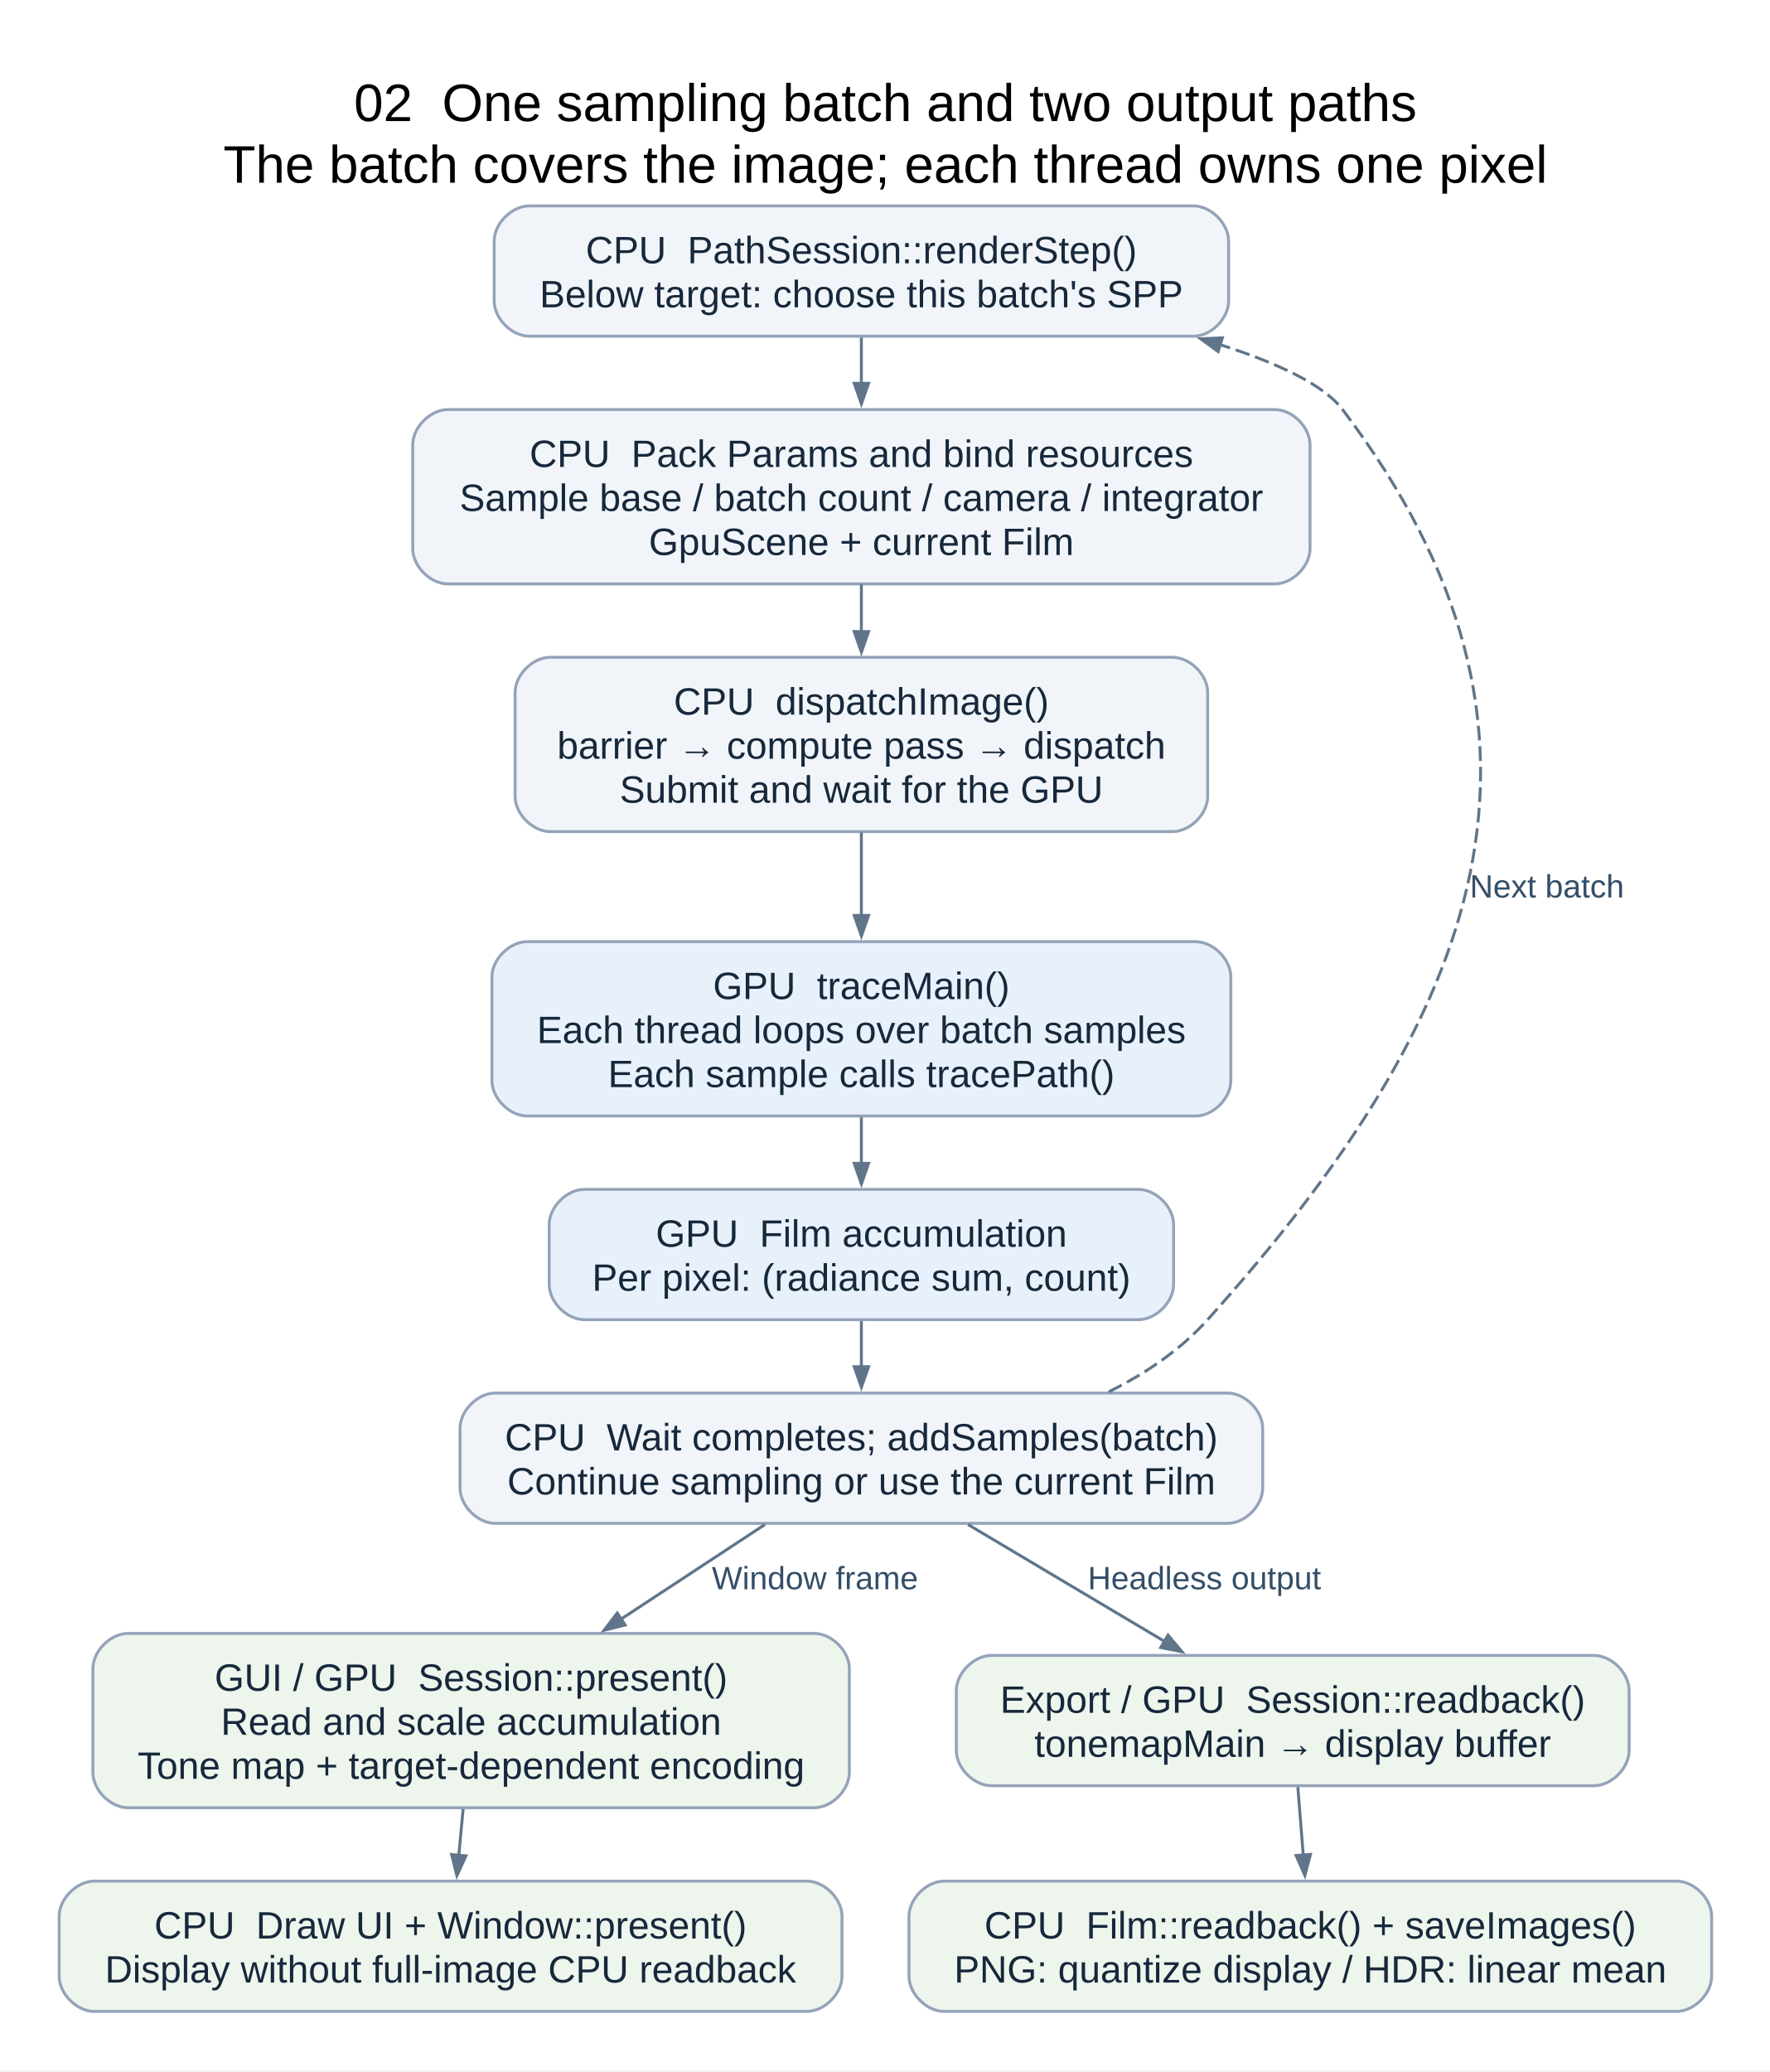
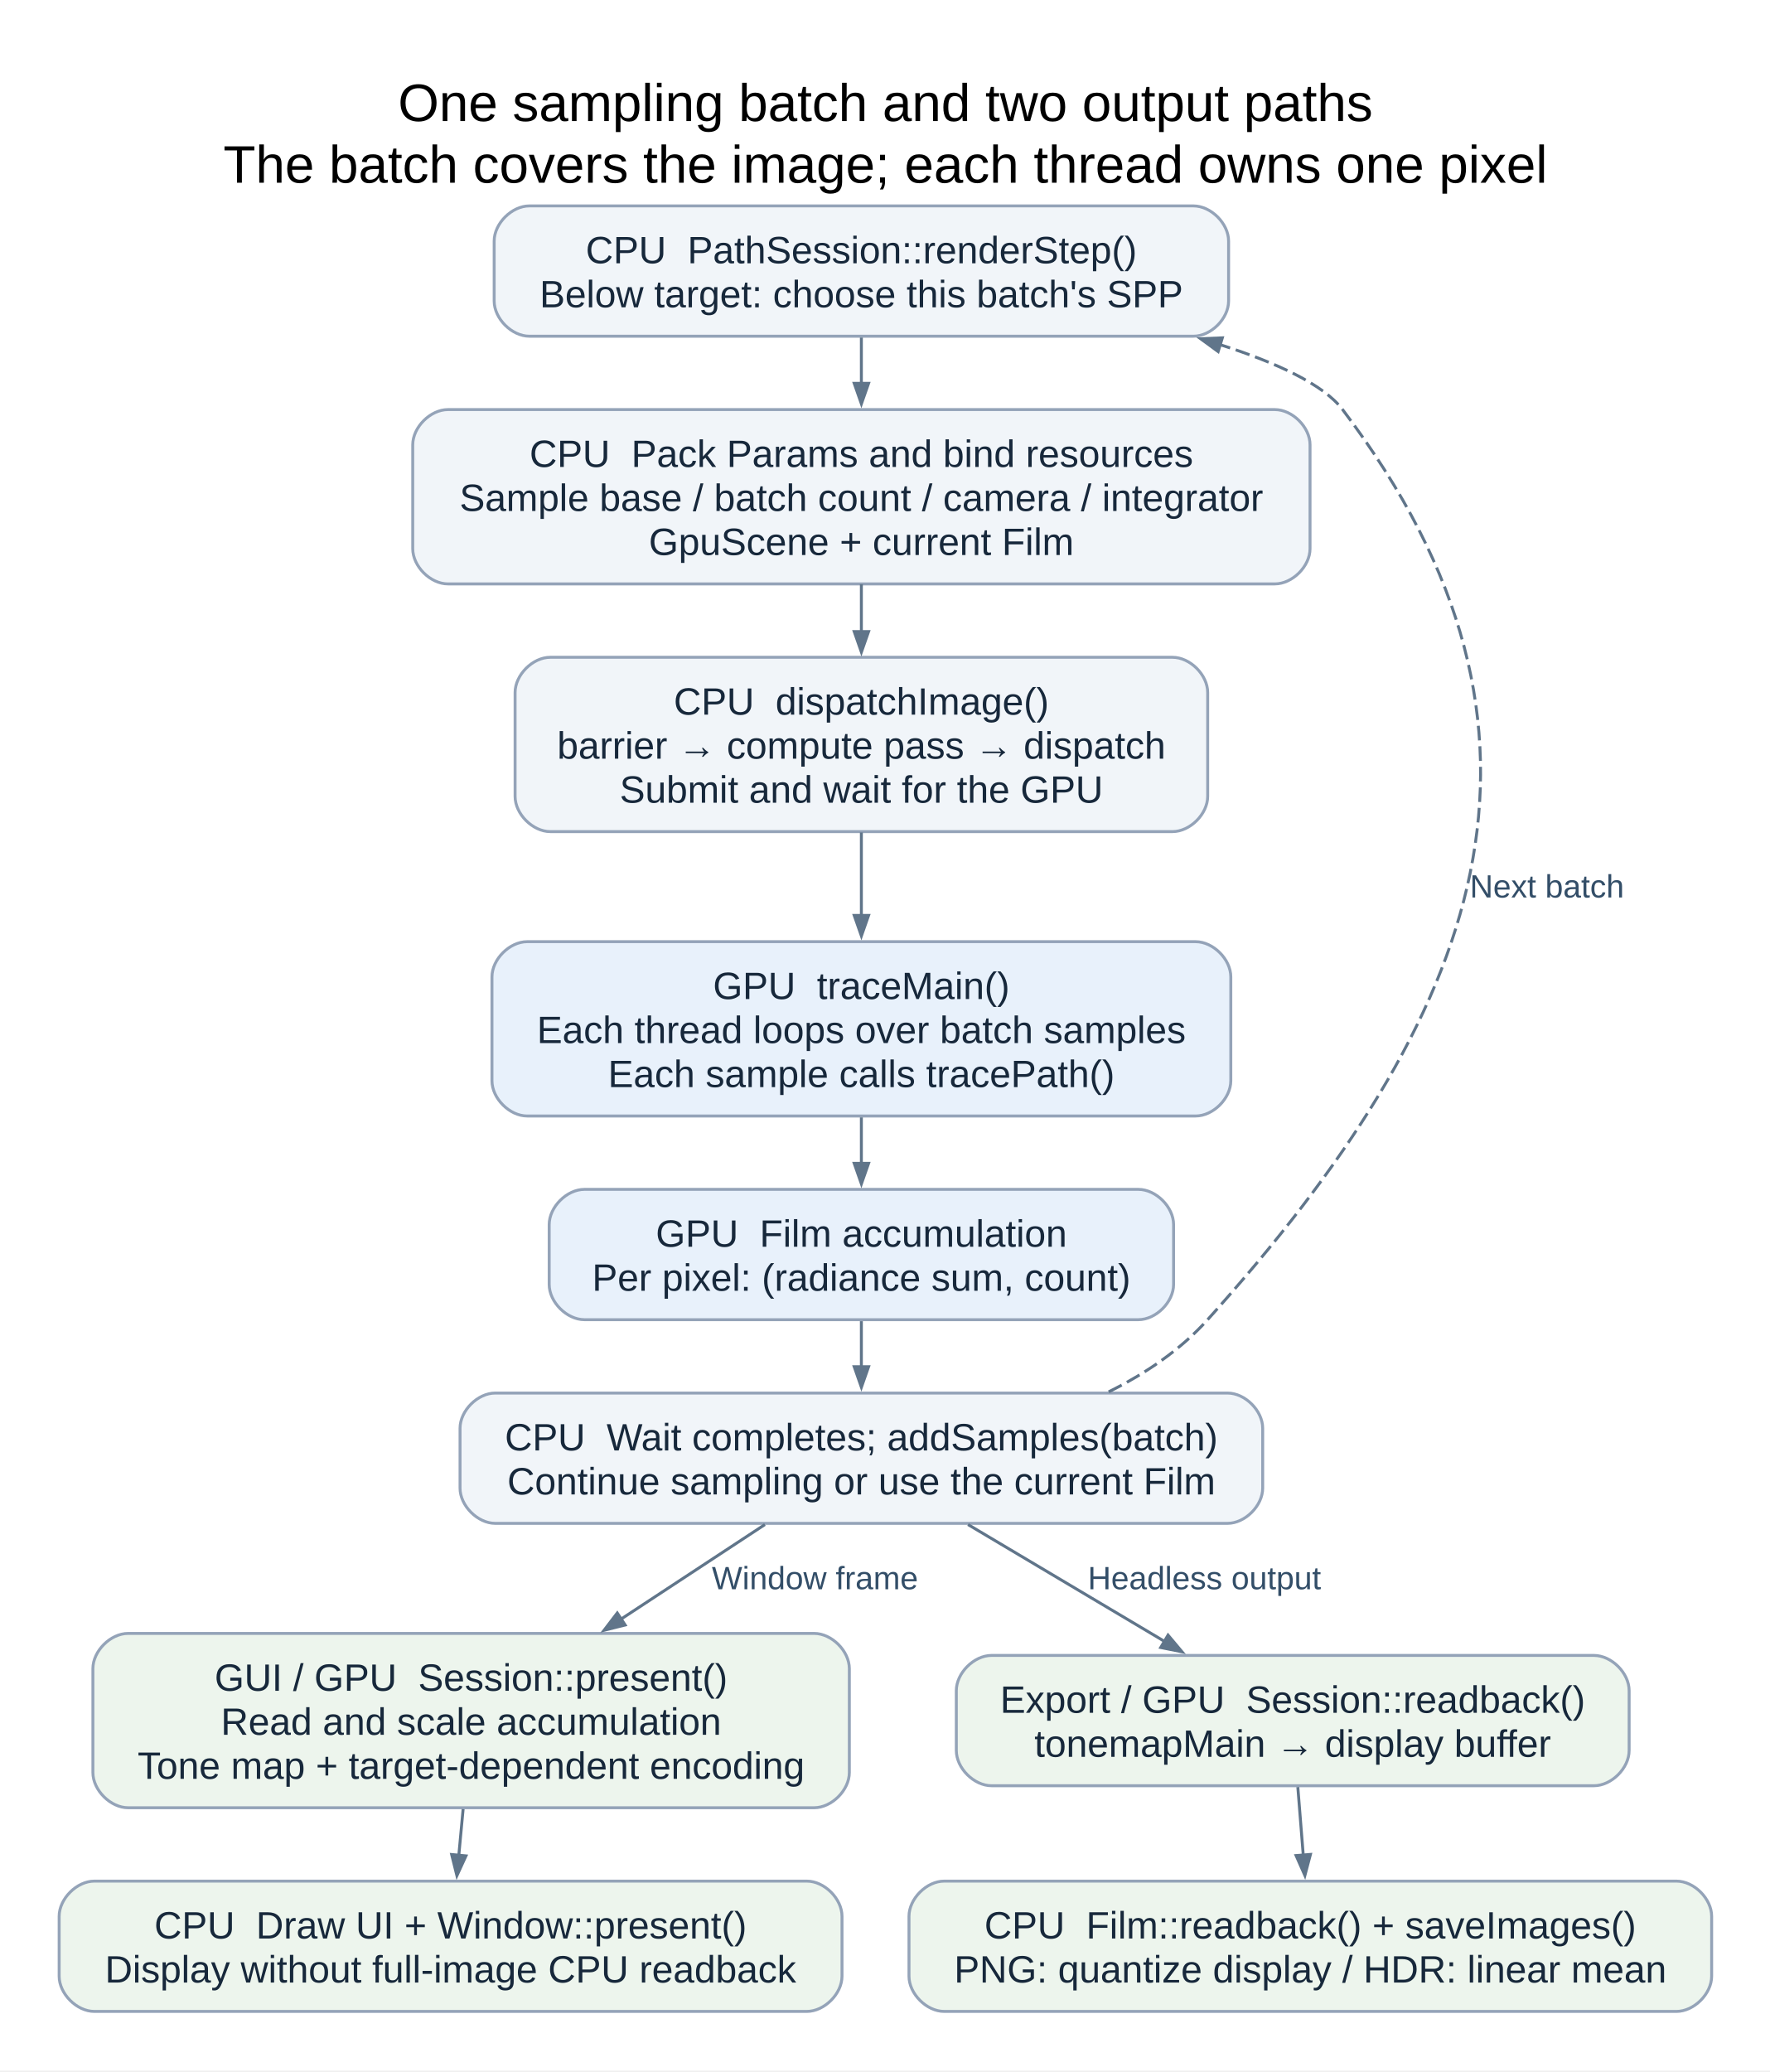
<svg xmlns="http://www.w3.org/2000/svg" width="603pt" height="706pt" viewBox="0.00 0.00 603.00 706.00">
  <g id="graph0" class="graph" transform="scale(1 1) rotate(0) translate(20.16 685.36)">
    <polygon fill="#ffffff" stroke="none" points="-20.16,20.16 -20.16,-685.36 583.32,-685.36 583.32,20.16 -20.16,20.16" />
-     <text xml:space="preserve" text-anchor="middle" x="281.58" y="-644.1" font-family="Arial" font-size="18.00">02  One sampling batch and two output paths</text>
+     <text xml:space="preserve" text-anchor="middle" x="281.58" y="-644.1" font-family="Arial" font-size="18.00">One sampling batch and two output paths</text>
    <text xml:space="preserve" text-anchor="middle" x="281.58" y="-623.1" font-family="Arial" font-size="18.00">The batch covers the image; each thread owns one pixel</text>
    <g id="node1" class="node">
      <path fill="#f1f5f9" stroke="#94a3b8" d="M386.54,-615.2C386.54,-615.2 160.25,-615.2 160.25,-615.2 154.25,-615.2 148.25,-609.2 148.25,-603.2 148.25,-603.2 148.25,-582.8 148.25,-582.8 148.25,-576.8 154.25,-570.8 160.25,-570.8 160.25,-570.8 386.54,-570.8 386.54,-570.8 392.54,-570.8 398.54,-576.8 398.54,-582.8 398.54,-582.8 398.54,-603.2 398.54,-603.2 398.54,-609.2 392.54,-615.2 386.54,-615.2" />
      <text xml:space="preserve" text-anchor="middle" x="273.39" y="-595.65" font-family="Arial" font-size="13.00" fill="#17283b">CPU  PathSession::renderStep()</text>
      <text xml:space="preserve" text-anchor="middle" x="273.39" y="-580.65" font-family="Arial" font-size="13.00" fill="#17283b">Below target: choose this batch's SPP</text>
    </g>
    <g id="node2" class="node">
      <path fill="#f1f5f9" stroke="#94a3b8" d="M414.29,-545.8C414.29,-545.8 132.5,-545.8 132.5,-545.8 126.5,-545.8 120.5,-539.8 120.5,-533.8 120.5,-533.8 120.5,-498.4 120.5,-498.4 120.5,-492.4 126.5,-486.4 132.5,-486.4 132.5,-486.4 414.29,-486.4 414.29,-486.4 420.29,-486.4 426.29,-492.4 426.29,-498.4 426.29,-498.4 426.29,-533.8 426.29,-533.8 426.29,-539.8 420.29,-545.8 414.29,-545.8" />
      <text xml:space="preserve" text-anchor="middle" x="273.39" y="-526.25" font-family="Arial" font-size="13.00" fill="#17283b">CPU  Pack Params and bind resources</text>
      <text xml:space="preserve" text-anchor="middle" x="273.39" y="-511.25" font-family="Arial" font-size="13.00" fill="#17283b">Sample base / batch count / camera / integrator</text>
      <text xml:space="preserve" text-anchor="middle" x="273.39" y="-496.25" font-family="Arial" font-size="13.00" fill="#17283b">GpuScene + current Film</text>
    </g>
    <g id="edge1" class="edge">
      <path fill="none" stroke="#60758a" d="M273.39,-570.34C273.39,-565.4 273.39,-560.02 273.39,-554.64" />
      <polygon fill="#60758a" stroke="#60758a" points="275.85,-554.75 273.4,-547.75 270.95,-554.75 275.85,-554.75" />
    </g>
    <g id="node3" class="node">
      <path fill="#f1f5f9" stroke="#94a3b8" d="M379.41,-461.4C379.41,-461.4 167.38,-461.4 167.38,-461.4 161.38,-461.4 155.38,-455.4 155.38,-449.4 155.38,-449.4 155.38,-414 155.38,-414 155.38,-408 161.38,-402 167.38,-402 167.38,-402 379.41,-402 379.41,-402 385.41,-402 391.41,-408 391.41,-414 391.41,-414 391.41,-449.4 391.41,-449.4 391.41,-455.4 385.41,-461.4 379.41,-461.4" />
      <text xml:space="preserve" text-anchor="middle" x="273.39" y="-441.85" font-family="Arial" font-size="13.00" fill="#17283b">CPU  dispatchImage()</text>
      <text xml:space="preserve" text-anchor="middle" x="273.39" y="-426.85" font-family="Arial" font-size="13.00" fill="#17283b">barrier → compute pass → dispatch</text>
      <text xml:space="preserve" text-anchor="middle" x="273.39" y="-411.85" font-family="Arial" font-size="13.00" fill="#17283b">Submit and wait for the GPU</text>
    </g>
    <g id="edge2" class="edge">
      <path fill="none" stroke="#60758a" d="M273.39,-486.28C273.39,-481.04 273.39,-475.51 273.39,-470.07" />
      <polygon fill="#60758a" stroke="#60758a" points="275.85,-470.16 273.4,-463.16 270.95,-470.16 275.85,-470.16" />
    </g>
    <g id="node4" class="node">
      <path fill="#e8f1fb" stroke="#94a3b8" d="M387.29,-364.5C387.29,-364.5 159.5,-364.5 159.5,-364.5 153.5,-364.5 147.5,-358.5 147.5,-352.5 147.5,-352.5 147.5,-317.1 147.5,-317.1 147.5,-311.1 153.5,-305.1 159.5,-305.1 159.5,-305.1 387.29,-305.1 387.29,-305.1 393.29,-305.1 399.29,-311.1 399.29,-317.1 399.29,-317.1 399.29,-352.5 399.29,-352.5 399.29,-358.5 393.29,-364.5 387.29,-364.5" />
      <text xml:space="preserve" text-anchor="middle" x="273.39" y="-344.95" font-family="Arial" font-size="13.00" fill="#17283b">GPU  traceMain()</text>
      <text xml:space="preserve" text-anchor="middle" x="273.39" y="-329.95" font-family="Arial" font-size="13.00" fill="#17283b">Each thread loops over batch samples</text>
      <text xml:space="preserve" text-anchor="middle" x="273.39" y="-314.95" font-family="Arial" font-size="13.00" fill="#17283b">Each sample calls tracePath()</text>
    </g>
    <g id="edge3" class="edge">
      <path fill="none" stroke="#60758a" d="M273.39,-401.71C273.39,-392.78 273.39,-382.82 273.39,-373.39" />
      <polygon fill="#60758a" stroke="#60758a" points="275.85,-373.45 273.4,-366.45 270.95,-373.45 275.85,-373.45" />
    </g>
    <g id="node5" class="node">
      <path fill="#e8f1fb" stroke="#94a3b8" d="M367.79,-280.1C367.79,-280.1 179,-280.1 179,-280.1 173,-280.1 167,-274.1 167,-268.1 167,-268.1 167,-247.7 167,-247.7 167,-241.7 173,-235.7 179,-235.7 179,-235.7 367.79,-235.7 367.79,-235.7 373.79,-235.7 379.79,-241.7 379.79,-247.7 379.79,-247.7 379.79,-268.1 379.79,-268.1 379.79,-274.1 373.79,-280.1 367.79,-280.1" />
      <text xml:space="preserve" text-anchor="middle" x="273.39" y="-260.55" font-family="Arial" font-size="13.00" fill="#17283b">GPU  Film accumulation</text>
      <text xml:space="preserve" text-anchor="middle" x="273.39" y="-245.55" font-family="Arial" font-size="13.00" fill="#17283b">Per pixel: (radiance sum, count)</text>
    </g>
    <g id="edge4" class="edge">
      <path fill="none" stroke="#60758a" d="M273.39,-304.63C273.39,-299.47 273.39,-294.09 273.39,-288.91" />
      <polygon fill="#60758a" stroke="#60758a" points="275.85,-288.97 273.4,-281.97 270.95,-288.97 275.85,-288.97" />
    </g>
    <g id="node6" class="node">
      <path fill="#f1f5f9" stroke="#94a3b8" d="M398.16,-210.7C398.16,-210.7 148.62,-210.7 148.62,-210.7 142.62,-210.7 136.62,-204.7 136.62,-198.7 136.62,-198.7 136.62,-178.3 136.62,-178.3 136.62,-172.3 142.62,-166.3 148.62,-166.3 148.62,-166.3 398.16,-166.3 398.16,-166.3 404.16,-166.3 410.16,-172.3 410.16,-178.3 410.16,-178.3 410.16,-198.7 410.16,-198.7 410.16,-204.7 404.16,-210.7 398.16,-210.7" />
      <text xml:space="preserve" text-anchor="middle" x="273.39" y="-191.15" font-family="Arial" font-size="13.00" fill="#17283b">CPU  Wait completes; addSamples(batch)</text>
      <text xml:space="preserve" text-anchor="middle" x="273.39" y="-176.15" font-family="Arial" font-size="13.00" fill="#17283b">Continue sampling or use the current Film</text>
    </g>
    <g id="edge5" class="edge">
      <path fill="none" stroke="#60758a" d="M273.39,-235.2C273.39,-230.15 273.39,-224.69 273.39,-219.35" />
      <polygon fill="#60758a" stroke="#60758a" points="275.85,-219.67 273.4,-212.67 270.95,-219.67 275.85,-219.67" />
    </g>
    <g id="edge6" class="edge">
      <path fill="none" stroke="#60758a" stroke-dasharray="5,2" d="M357.67,-211.11C370.27,-217.36 382.13,-225.39 391.39,-235.7 484.56,-339.3 521.51,-434.72 437.39,-545.8 430.93,-554.34 415.01,-561.74 395.5,-567.97" />
      <polygon fill="#60758a" stroke="#60758a" points="394.98,-565.56 389,-569.94 396.41,-570.25 394.98,-565.56" />
      <text xml:space="preserve" text-anchor="middle" x="507.04" y="-379.55" font-family="Arial" font-size="11.00" fill="#334e68">Next batch</text>
    </g>
    <g id="node7" class="node">
      <path fill="#edf5ed" stroke="#94a3b8" d="M257.29,-128.8C257.29,-128.8 23.5,-128.8 23.5,-128.8 17.5,-128.8 11.5,-122.8 11.5,-116.8 11.5,-116.8 11.5,-81.4 11.5,-81.4 11.5,-75.4 17.5,-69.4 23.5,-69.4 23.5,-69.4 257.29,-69.4 257.29,-69.4 263.29,-69.4 269.29,-75.4 269.29,-81.4 269.29,-81.4 269.29,-116.8 269.29,-116.8 269.29,-122.8 263.29,-128.8 257.29,-128.8" />
      <text xml:space="preserve" text-anchor="middle" x="140.39" y="-109.25" font-family="Arial" font-size="13.00" fill="#17283b">GUI / GPU  Session::present()</text>
      <text xml:space="preserve" text-anchor="middle" x="140.39" y="-94.25" font-family="Arial" font-size="13.00" fill="#17283b">Read and scale accumulation</text>
      <text xml:space="preserve" text-anchor="middle" x="140.39" y="-79.25" font-family="Arial" font-size="13.00" fill="#17283b">Tone map + target-dependent encoding</text>
    </g>
    <g id="edge7" class="edge">
      <path fill="none" stroke="#60758a" d="M240.52,-165.9C225.71,-156.16 207.88,-144.45 191.4,-133.62" />
      <polygon fill="#60758a" stroke="#60758a" points="192.89,-131.67 185.7,-129.87 190.2,-135.76 192.89,-131.67" />
      <text xml:space="preserve" text-anchor="middle" x="257.59" y="-143.85" font-family="Arial" font-size="11.00" fill="#334e68">Window frame</text>
    </g>
    <g id="node8" class="node">
      <path fill="#edf5ed" stroke="#94a3b8" d="M523.04,-121.3C523.04,-121.3 317.75,-121.3 317.75,-121.3 311.75,-121.3 305.75,-115.3 305.75,-109.3 305.75,-109.3 305.75,-88.9 305.75,-88.9 305.75,-82.9 311.75,-76.9 317.75,-76.9 317.75,-76.9 523.04,-76.9 523.04,-76.9 529.04,-76.9 535.04,-82.9 535.04,-88.9 535.04,-88.9 535.04,-109.3 535.04,-109.3 535.04,-115.3 529.04,-121.3 523.04,-121.3" />
      <text xml:space="preserve" text-anchor="middle" x="420.39" y="-101.75" font-family="Arial" font-size="13.00" fill="#17283b">Export / GPU  Session::readback()</text>
      <text xml:space="preserve" text-anchor="middle" x="420.39" y="-86.75" font-family="Arial" font-size="13.00" fill="#17283b">tonemapMain → display buffer</text>
    </g>
    <g id="edge8" class="edge">
      <path fill="none" stroke="#60758a" d="M309.73,-165.9C330.05,-153.81 355.51,-138.68 376.89,-125.97" />
      <polygon fill="#60758a" stroke="#60758a" points="377.9,-128.22 382.67,-122.53 375.4,-124 377.9,-128.22" />
      <text xml:space="preserve" text-anchor="middle" x="390.3" y="-143.85" font-family="Arial" font-size="11.00" fill="#334e68">Headless output</text>
    </g>
    <g id="node9" class="node">
      <path fill="#edf5ed" stroke="#94a3b8" d="M254.79,-44.4C254.79,-44.4 12,-44.4 12,-44.4 6,-44.4 0,-38.4 0,-32.4 0,-32.4 0,-12 0,-12 0,-6 6,0 12,0 12,0 254.79,0 254.79,0 260.79,0 266.79,-6 266.79,-12 266.79,-12 266.79,-32.4 266.79,-32.4 266.79,-38.4 260.79,-44.4 254.79,-44.4" />
      <text xml:space="preserve" text-anchor="middle" x="133.39" y="-24.85" font-family="Arial" font-size="13.00" fill="#17283b">CPU  Draw UI + Window::present()</text>
      <text xml:space="preserve" text-anchor="middle" x="133.39" y="-9.85" font-family="Arial" font-size="13.00" fill="#17283b">Display without full-image CPU readback</text>
    </g>
    <g id="edge9" class="edge">
      <path fill="none" stroke="#60758a" d="M137.67,-68.93C137.19,-63.77 136.68,-58.39 136.2,-53.21" />
      <polygon fill="#60758a" stroke="#60758a" points="138.64,-53 135.55,-46.26 133.76,-53.46 138.64,-53" />
    </g>
    <g id="node10" class="node">
      <path fill="#edf5ed" stroke="#94a3b8" d="M551.16,-44.4C551.16,-44.4 301.62,-44.4 301.62,-44.4 295.62,-44.4 289.62,-38.4 289.62,-32.4 289.62,-32.4 289.62,-12 289.62,-12 289.62,-6 295.62,0 301.62,0 301.62,0 551.16,0 551.16,0 557.16,0 563.16,-6 563.16,-12 563.16,-12 563.16,-32.4 563.16,-32.4 563.16,-38.4 557.16,-44.4 551.16,-44.4" />
      <text xml:space="preserve" text-anchor="middle" x="426.39" y="-24.85" font-family="Arial" font-size="13.00" fill="#17283b">CPU  Film::readback() + saveImages()</text>
      <text xml:space="preserve" text-anchor="middle" x="426.39" y="-9.85" font-family="Arial" font-size="13.00" fill="#17283b">PNG: quantize display / HDR: linear mean</text>
    </g>
    <g id="edge10" class="edge">
      <path fill="none" stroke="#60758a" d="M422.13,-76.44C422.72,-69.14 423.38,-60.86 424,-53.05" />
      <polygon fill="#60758a" stroke="#60758a" points="426.43,-53.5 424.54,-46.32 421.54,-53.11 426.43,-53.5" />
    </g>
  </g>
</svg>
